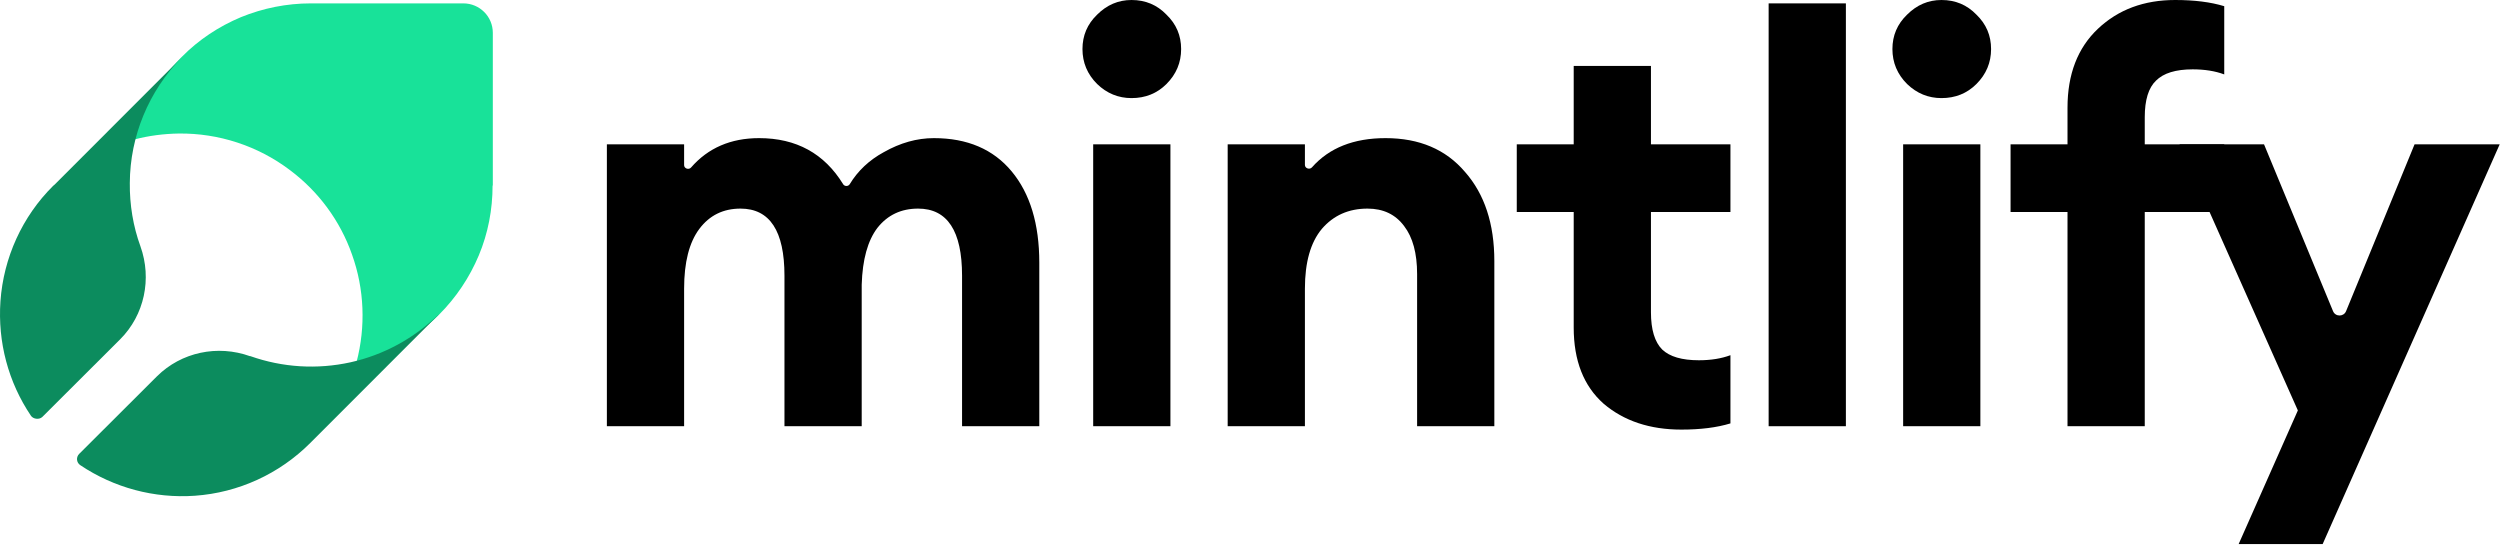
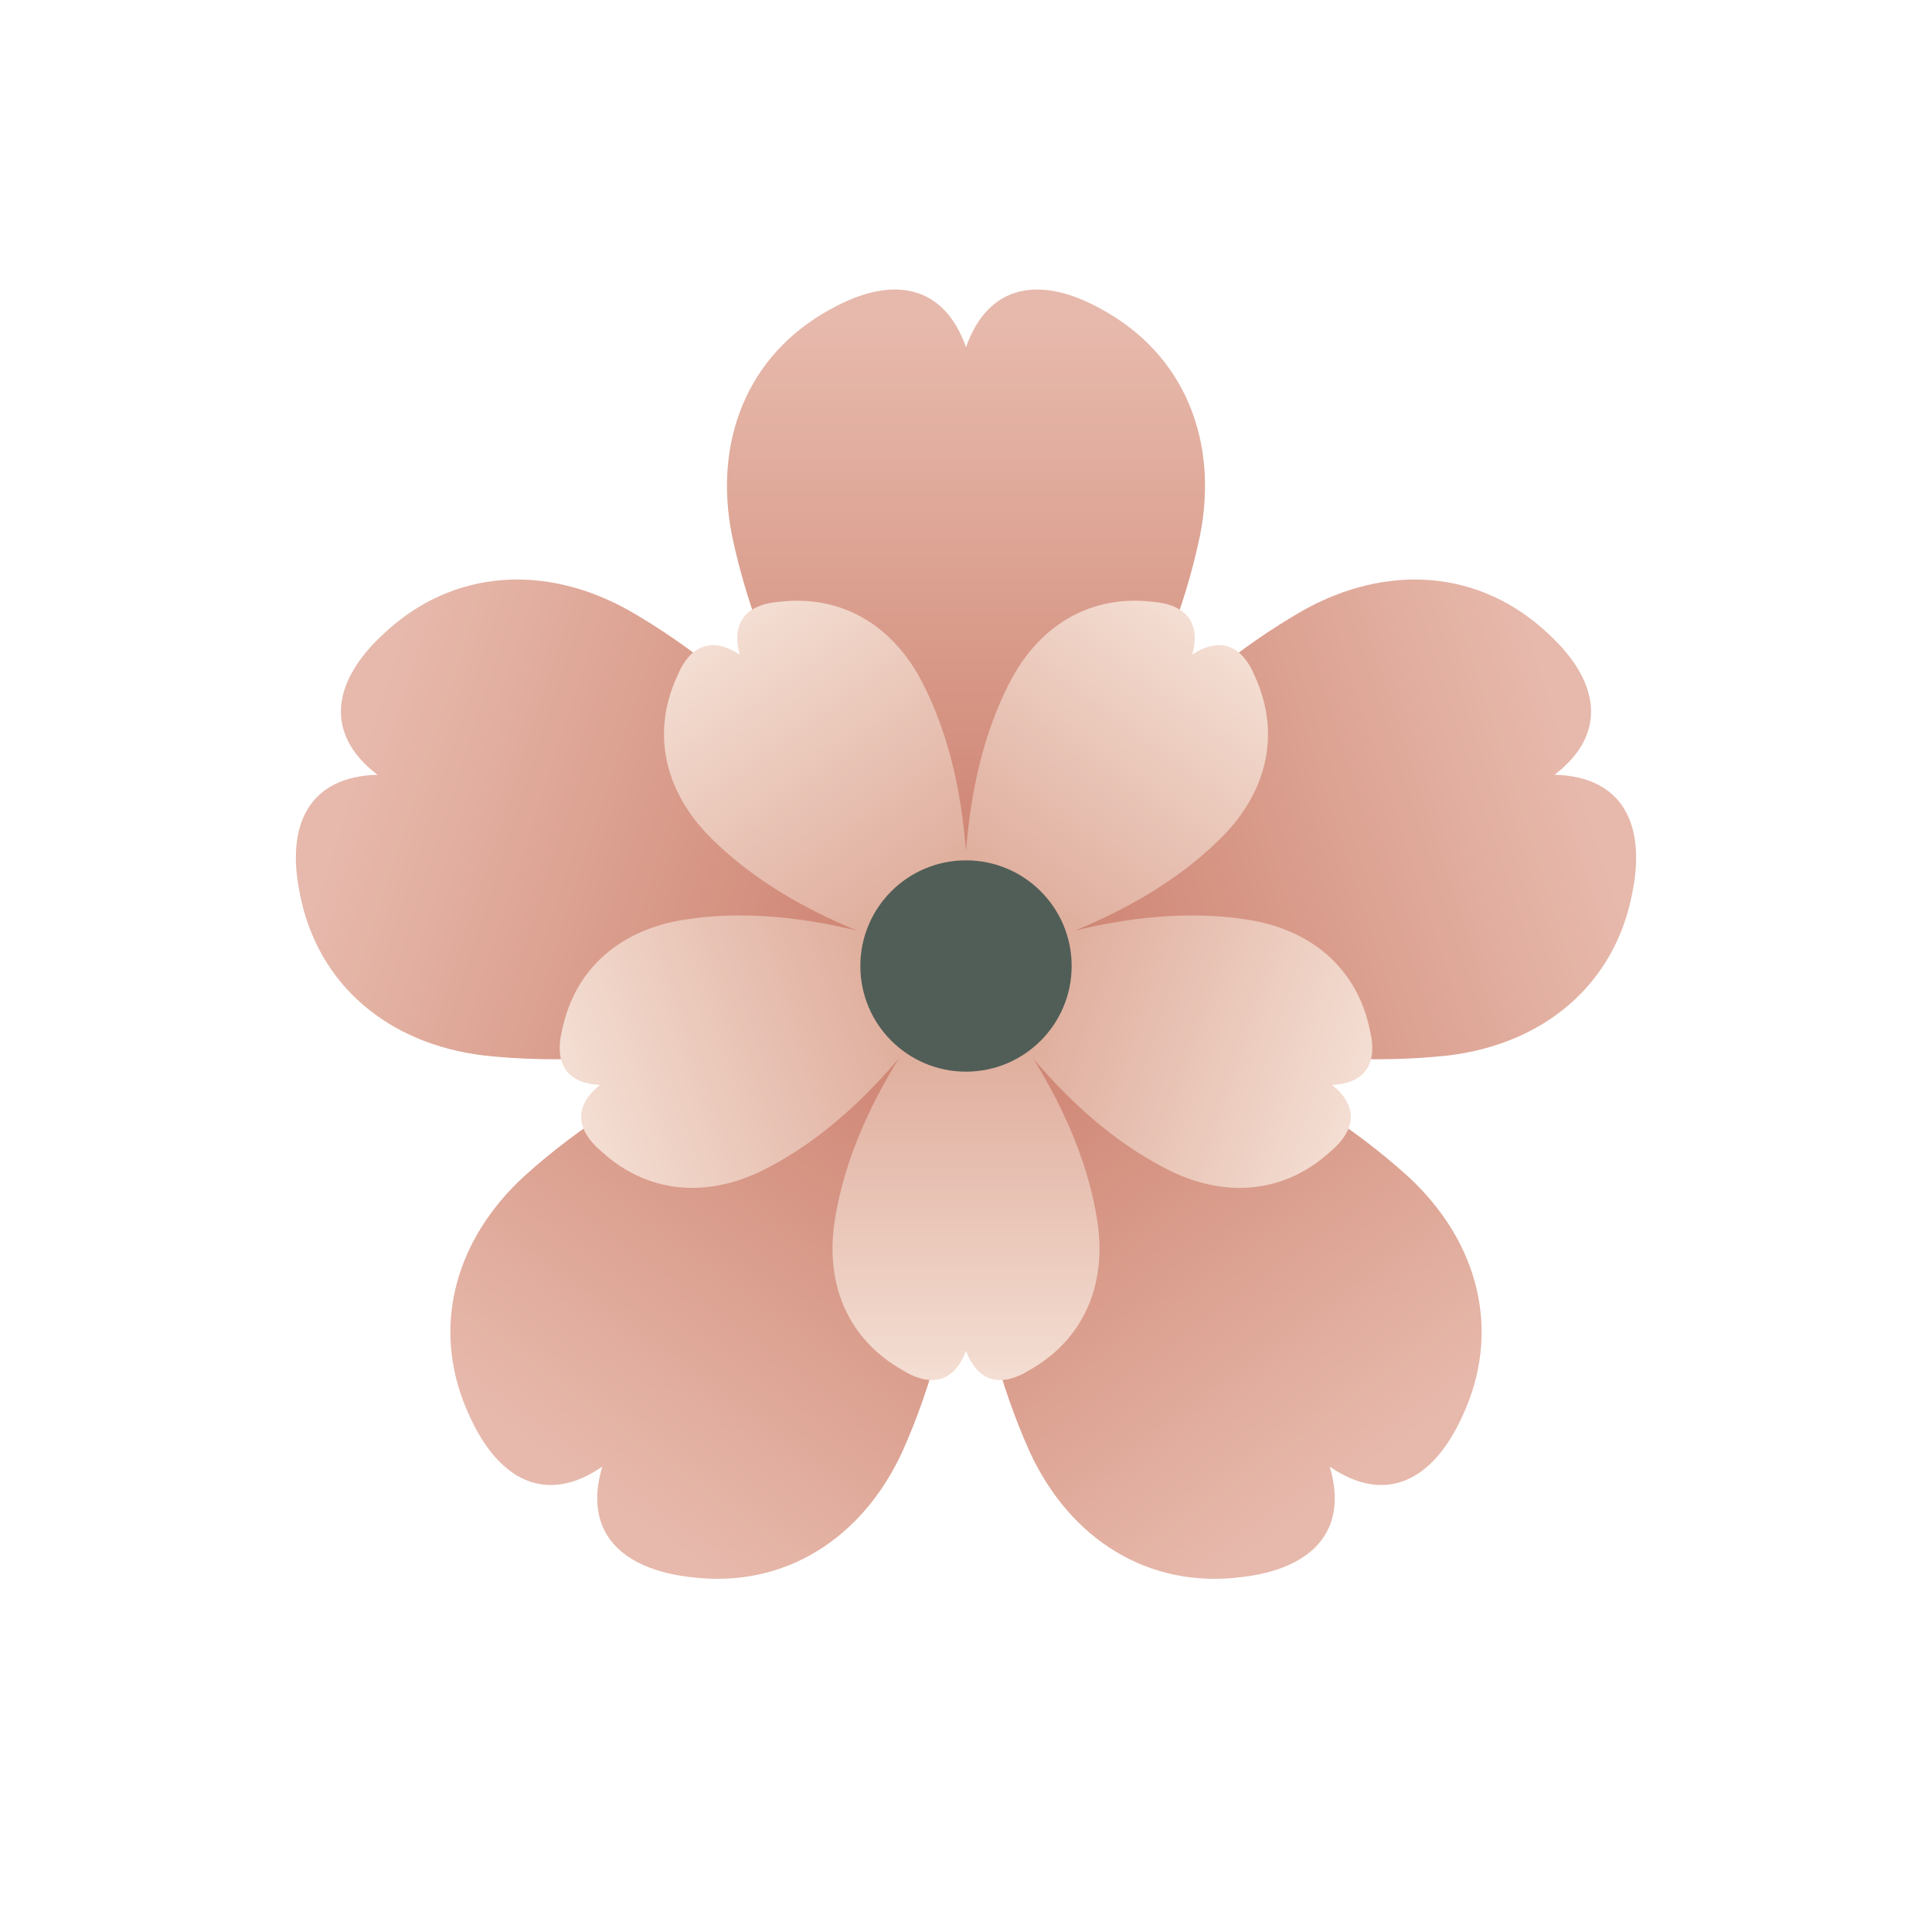
- <svg xmlns="http://www.w3.org/2000/svg" width="1682" height="367" viewBox="0 0 1682 367" fill="none">
-   <path d="M1562.69 366.037H1506.17L1546 276.14L1466.34 97.105H1523.24L1569.66 209.337C1571.28 213.26 1576.84 213.253 1578.45 209.325L1624.52 97.105H1681.79L1562.69 366.037Z" fill="black" />
-   <path d="M1391.02 286.761V142.622H1352.71V97.104H1391.02V72.449C1391.02 49.943 1397.85 32.242 1411.5 19.345C1425.16 6.448 1442.48 0 1463.47 0C1476.37 0 1487.37 1.391 1496.47 4.172V50.069C1490.4 47.793 1483.32 46.656 1475.23 46.656C1463.85 46.656 1455.63 49.184 1450.57 54.242C1445.51 59.046 1442.99 67.265 1442.99 78.897V97.104H1496.47V142.622H1442.99V286.761H1391.02Z" fill="black" />
-   <path d="M1306.22 66.001C1297.37 66.001 1289.66 62.84 1283.08 56.518C1276.51 49.943 1273.22 42.104 1273.22 33C1273.22 23.897 1276.51 16.184 1283.08 9.862C1289.66 3.287 1297.37 0 1306.22 0C1315.58 0 1323.42 3.287 1329.74 9.862C1336.31 16.184 1339.6 23.897 1339.6 33C1339.6 42.104 1336.31 49.943 1329.74 56.518C1323.42 62.84 1315.58 66.001 1306.22 66.001ZM1280.43 286.761V97.104H1332.39V286.761H1280.43Z" fill="black" />
-   <path d="M1189.94 286.761V2.276H1241.91V286.761H1189.94Z" fill="black" />
-   <path d="M1131.24 289.037C1110 289.037 1092.55 283.221 1078.89 271.588C1065.49 259.703 1058.79 242.634 1058.79 220.381V142.622H1020.48V97.104H1058.79V44.38H1110.76V97.104H1164.24V142.622H1110.76V210.14C1110.76 221.772 1113.29 230.117 1118.34 235.174C1123.4 239.979 1131.62 242.381 1143 242.381C1151.09 242.381 1158.17 241.243 1164.24 238.967V284.864C1155.14 287.646 1144.14 289.037 1131.24 289.037Z" fill="black" />
-   <path d="M825.979 286.761V97.104H877.945V110.967C877.945 113.311 881.135 114.347 882.688 112.591C894.273 99.485 910.773 92.932 932.187 92.932C954.946 92.932 972.774 100.518 985.67 115.691C998.82 130.61 1005.39 150.587 1005.39 175.622V286.761H953.429V184.346C953.429 170.438 950.521 159.691 944.704 152.105C938.888 144.265 930.67 140.346 920.049 140.346C907.405 140.346 897.164 144.898 889.325 154.001C881.738 163.105 877.945 176.507 877.945 194.208V286.761H825.979Z" fill="black" />
-   <path d="M761.286 66.001C752.436 66.001 744.723 62.84 738.148 56.518C731.574 49.943 728.286 42.104 728.286 33C728.286 23.897 731.574 16.184 738.148 9.862C744.723 3.287 752.436 0 761.286 0C770.643 0 778.482 3.287 784.804 9.862C791.379 16.184 794.666 23.897 794.666 33C794.666 42.104 791.379 49.943 784.804 56.518C778.482 62.84 770.643 66.001 761.286 66.001ZM735.493 286.761V97.104H787.459V286.761H735.493Z" fill="black" />
-   <path d="M647.273 286.761V185.484C647.273 155.392 637.411 140.346 617.686 140.346C606.307 140.346 597.204 144.645 590.376 153.243C583.801 161.84 580.261 174.61 579.755 191.553V286.761H527.789V185.484C527.789 155.392 517.927 140.346 498.203 140.346C486.571 140.346 477.341 144.898 470.513 154.001C463.685 163.105 460.272 176.507 460.272 194.208V286.761H408.306V97.104H460.272V111.103C460.272 113.435 463.407 114.462 464.939 112.704C476.419 99.522 491.68 92.932 510.72 92.932C535.742 92.932 554.588 103.262 567.259 123.923C568.258 125.553 570.718 125.527 571.712 123.894C577.189 114.891 584.802 107.731 594.548 102.415C605.675 96.093 616.928 92.932 628.307 92.932C650.813 92.932 668.261 100.392 680.652 115.311C693.043 130.231 699.239 150.714 699.239 176.76V286.761H647.273Z" fill="black" />
-   <path d="M331.569 124.833V22.09C331.569 11.065 322.625 2.276 311.764 2.276H209.069C192.938 2.276 176.967 5.472 162.113 11.544C147.26 17.775 133.685 26.724 122.345 38.228L121.546 39.027C106.533 54.207 95.833 73.062 90.402 93.834C100.145 91.277 110.206 89.999 120.268 89.839C147.1 89.52 173.453 98.148 194.855 114.287C214.18 128.668 228.873 148.481 236.859 171.331C245.164 194.5 246.122 219.746 239.893 243.554C260.496 238.122 279.503 227.416 294.675 212.396L295.474 211.597C306.813 200.252 315.917 186.67 322.145 171.81C328.374 156.95 331.409 140.971 331.409 124.833H331.569Z" fill="#18E299" />
-   <path d="M87.337 123.098C87.496 91.579 100.066 61.334 122.182 38.73L36.739 124.212C36.421 124.531 36.102 124.69 35.784 125.008C14.941 145.702 2.371 173.4 0.303 202.69C-1.607 230.07 5.553 257.131 20.828 279.736C22.285 281.892 26.238 282.601 28.466 280.532L80.813 228.319C97.202 211.923 102.293 187.568 94.497 165.759C89.564 152.229 87.178 137.743 87.337 123.098Z" fill="#0C8C5E" />
-   <path d="M294.976 211.605C278.587 227.683 258.062 238.826 235.786 243.761C213.351 248.695 190.121 247.263 168.482 239.622C168.482 239.622 168.323 239.622 168.164 239.622C146.365 231.822 122.022 236.916 105.633 253.153L53.285 305.365C51.057 307.594 51.376 311.255 54.081 313.006C76.674 328.128 103.724 335.451 131.091 333.541C160.368 331.471 187.894 318.896 208.737 298.043L209.533 297.247L294.976 211.764V211.605Z" fill="#0C8C5E" />
+ <svg xmlns="http://www.w3.org/2000/svg" width="200" height="200" viewBox="0 0 512 512" role="img" aria-labelledby="memoroseLogoTitle">
+   <defs>
+     <path id="outerPetal" d="M256 256C224 218 202 180 194 142C189 117 198 94 220 82C236 73 250 75 256 92C262 75 276 73 292 82C314 94 323 117 318 142C310 180 288 218 256 256Z" />
+     <path id="innerPetal" d="M256 256C236 232 224 209 221 187C219 171 225 157 239 149C247 144 253 146 256 154C259 146 265 144 273 149C287 157 293 171 291 187C288 209 276 232 256 256Z" />
+     <linearGradient id="outerFill" x1="256" y1="86" x2="256" y2="256" gradientUnits="userSpaceOnUse">
+       <stop offset="0" stop-color="#E6B8AA" />
+       <stop offset="1" stop-color="#C97865" />
+     </linearGradient>
+     <linearGradient id="innerFill" x1="256" y1="146" x2="256" y2="256" gradientUnits="userSpaceOnUse">
+       <stop offset="0" stop-color="#F4DDD2" />
+       <stop offset="1" stop-color="#D9A08D" />
+     </linearGradient>
+   </defs>
+   <g opacity="0.98">
+     <g fill="url(#outerFill)">
+       <use href="#outerPetal" />
+       <use href="#outerPetal" transform="rotate(72 256 256)" />
+       <use href="#outerPetal" transform="rotate(144 256 256)" />
+       <use href="#outerPetal" transform="rotate(216 256 256)" />
+       <use href="#outerPetal" transform="rotate(288 256 256)" />
+     </g>
+     <g fill="url(#innerFill)">
+       <use href="#innerPetal" transform="rotate(36 256 256)" />
+       <use href="#innerPetal" transform="rotate(108 256 256)" />
+       <use href="#innerPetal" transform="rotate(180 256 256)" />
+       <use href="#innerPetal" transform="rotate(252 256 256)" />
+       <use href="#innerPetal" transform="rotate(324 256 256)" />
+     </g>
+     <circle cx="256" cy="256" r="28" fill="#4E5B54" />
+   </g>
</svg>
